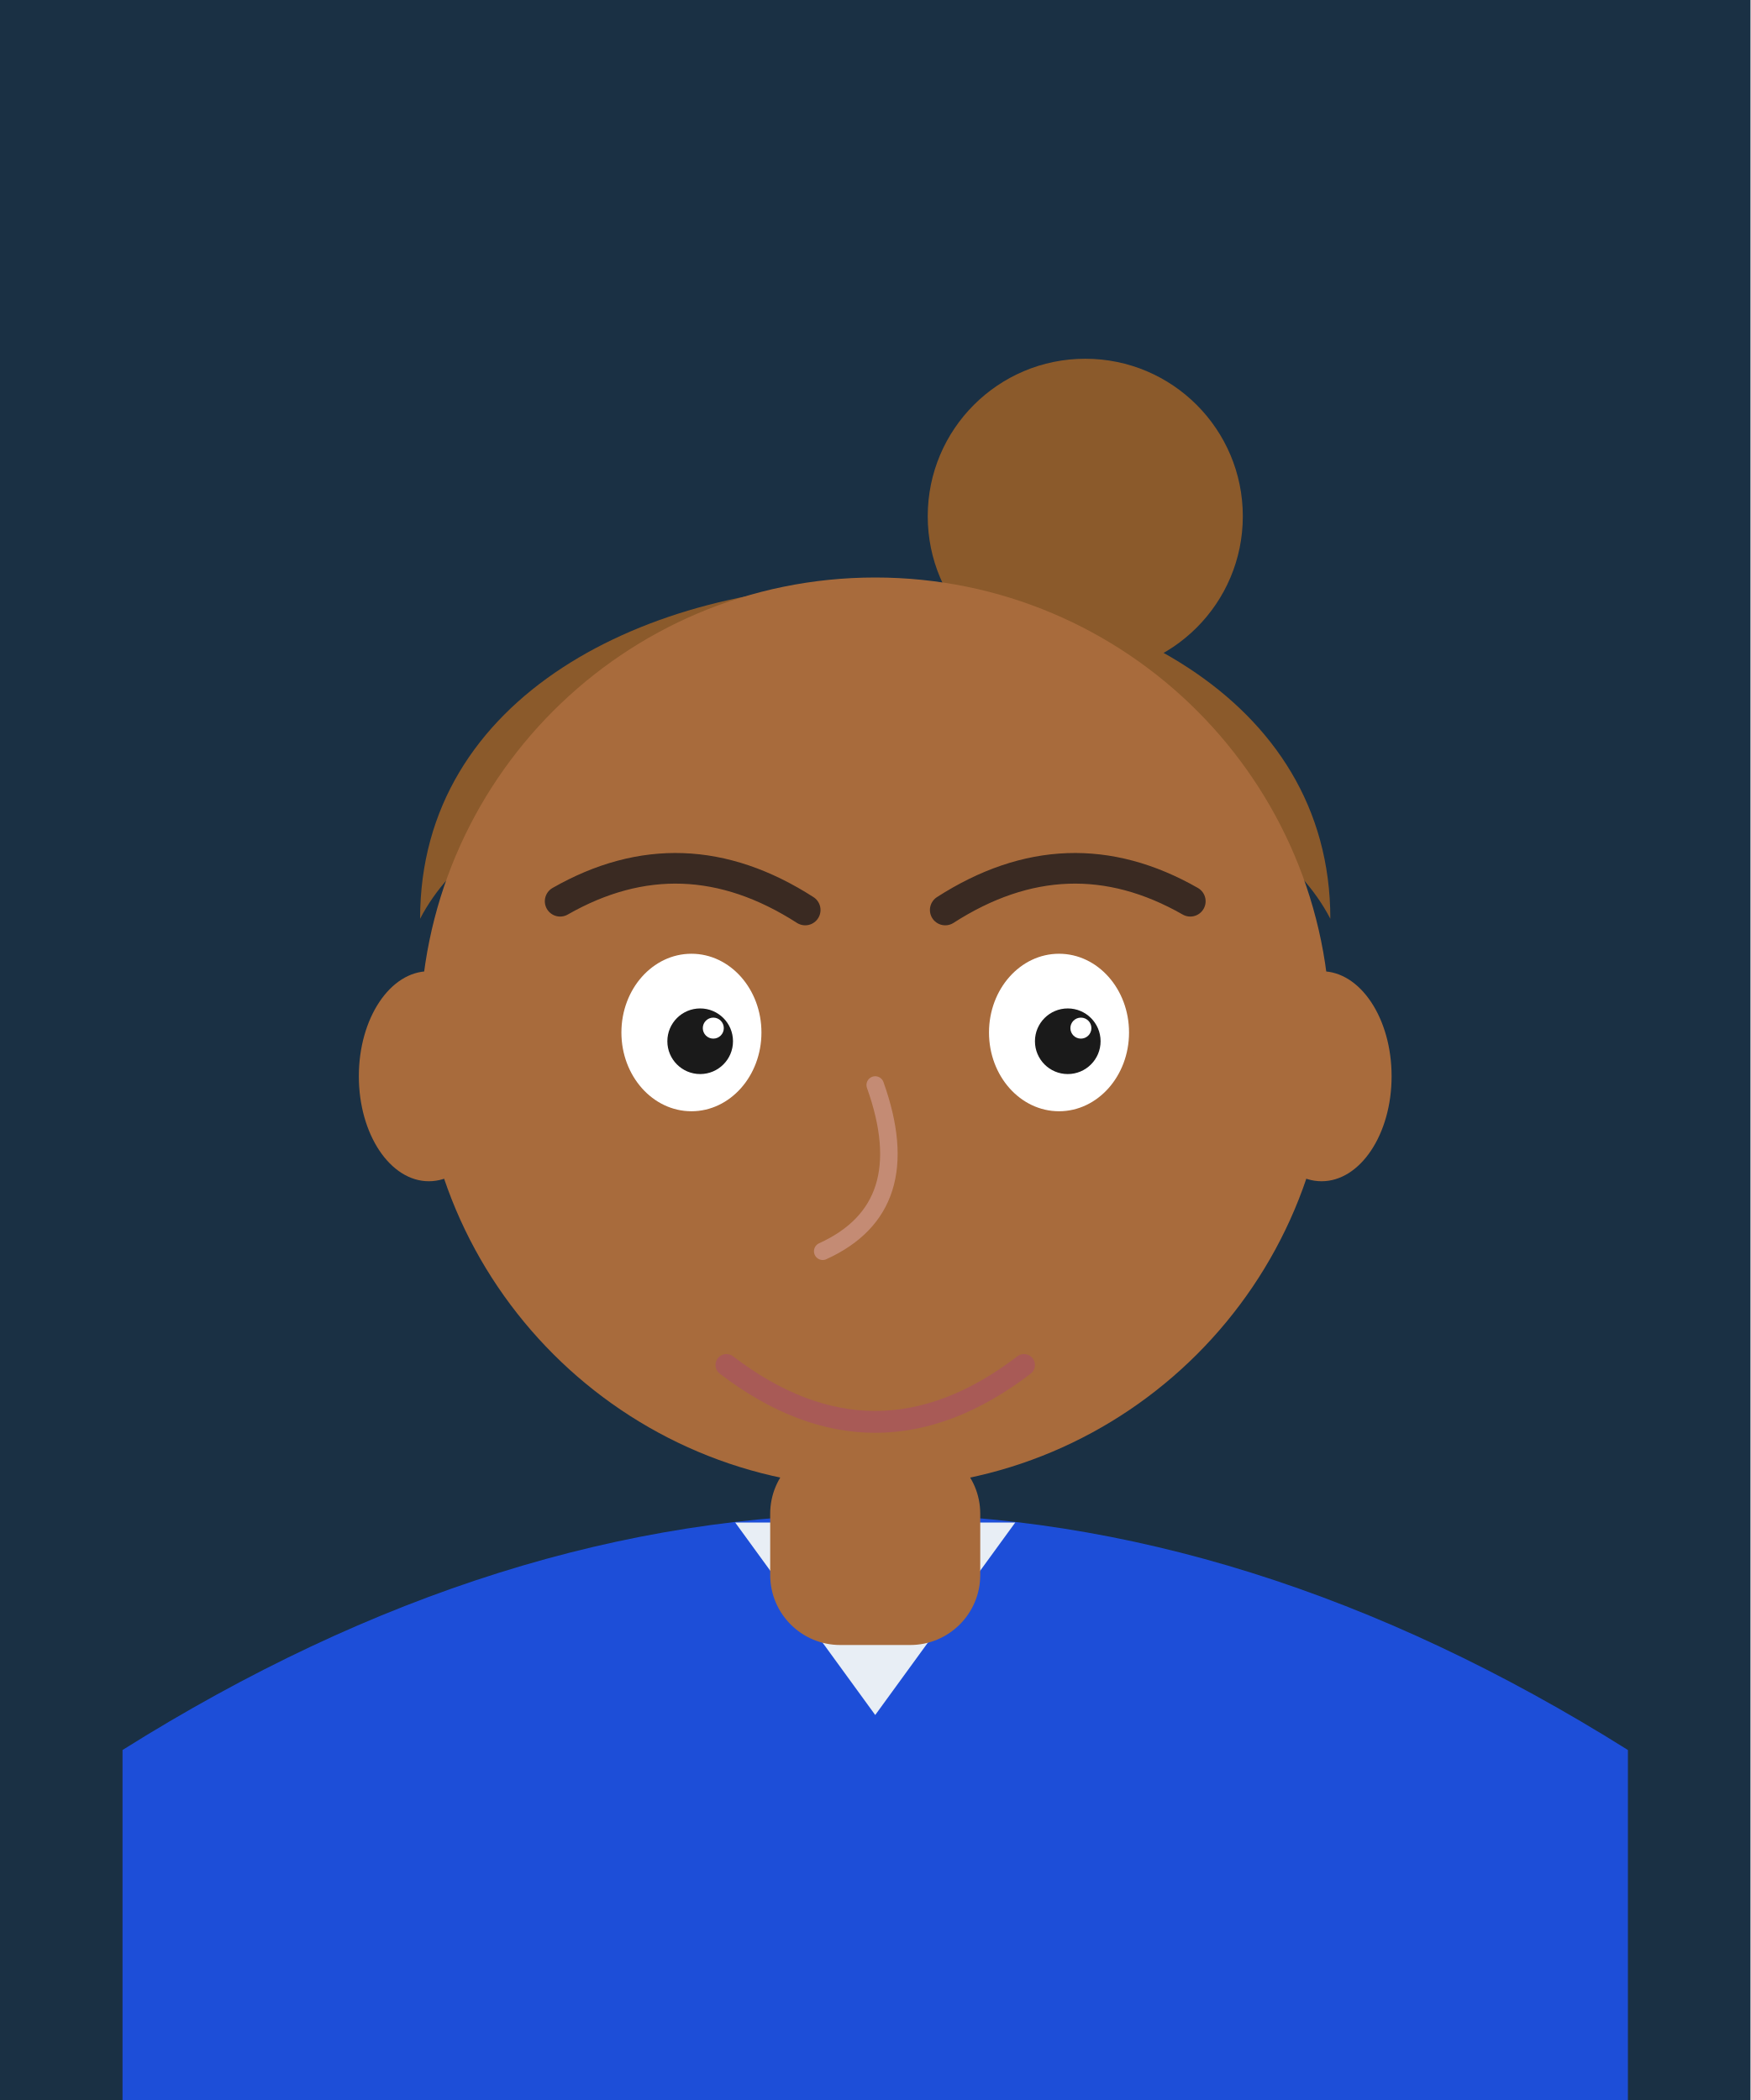
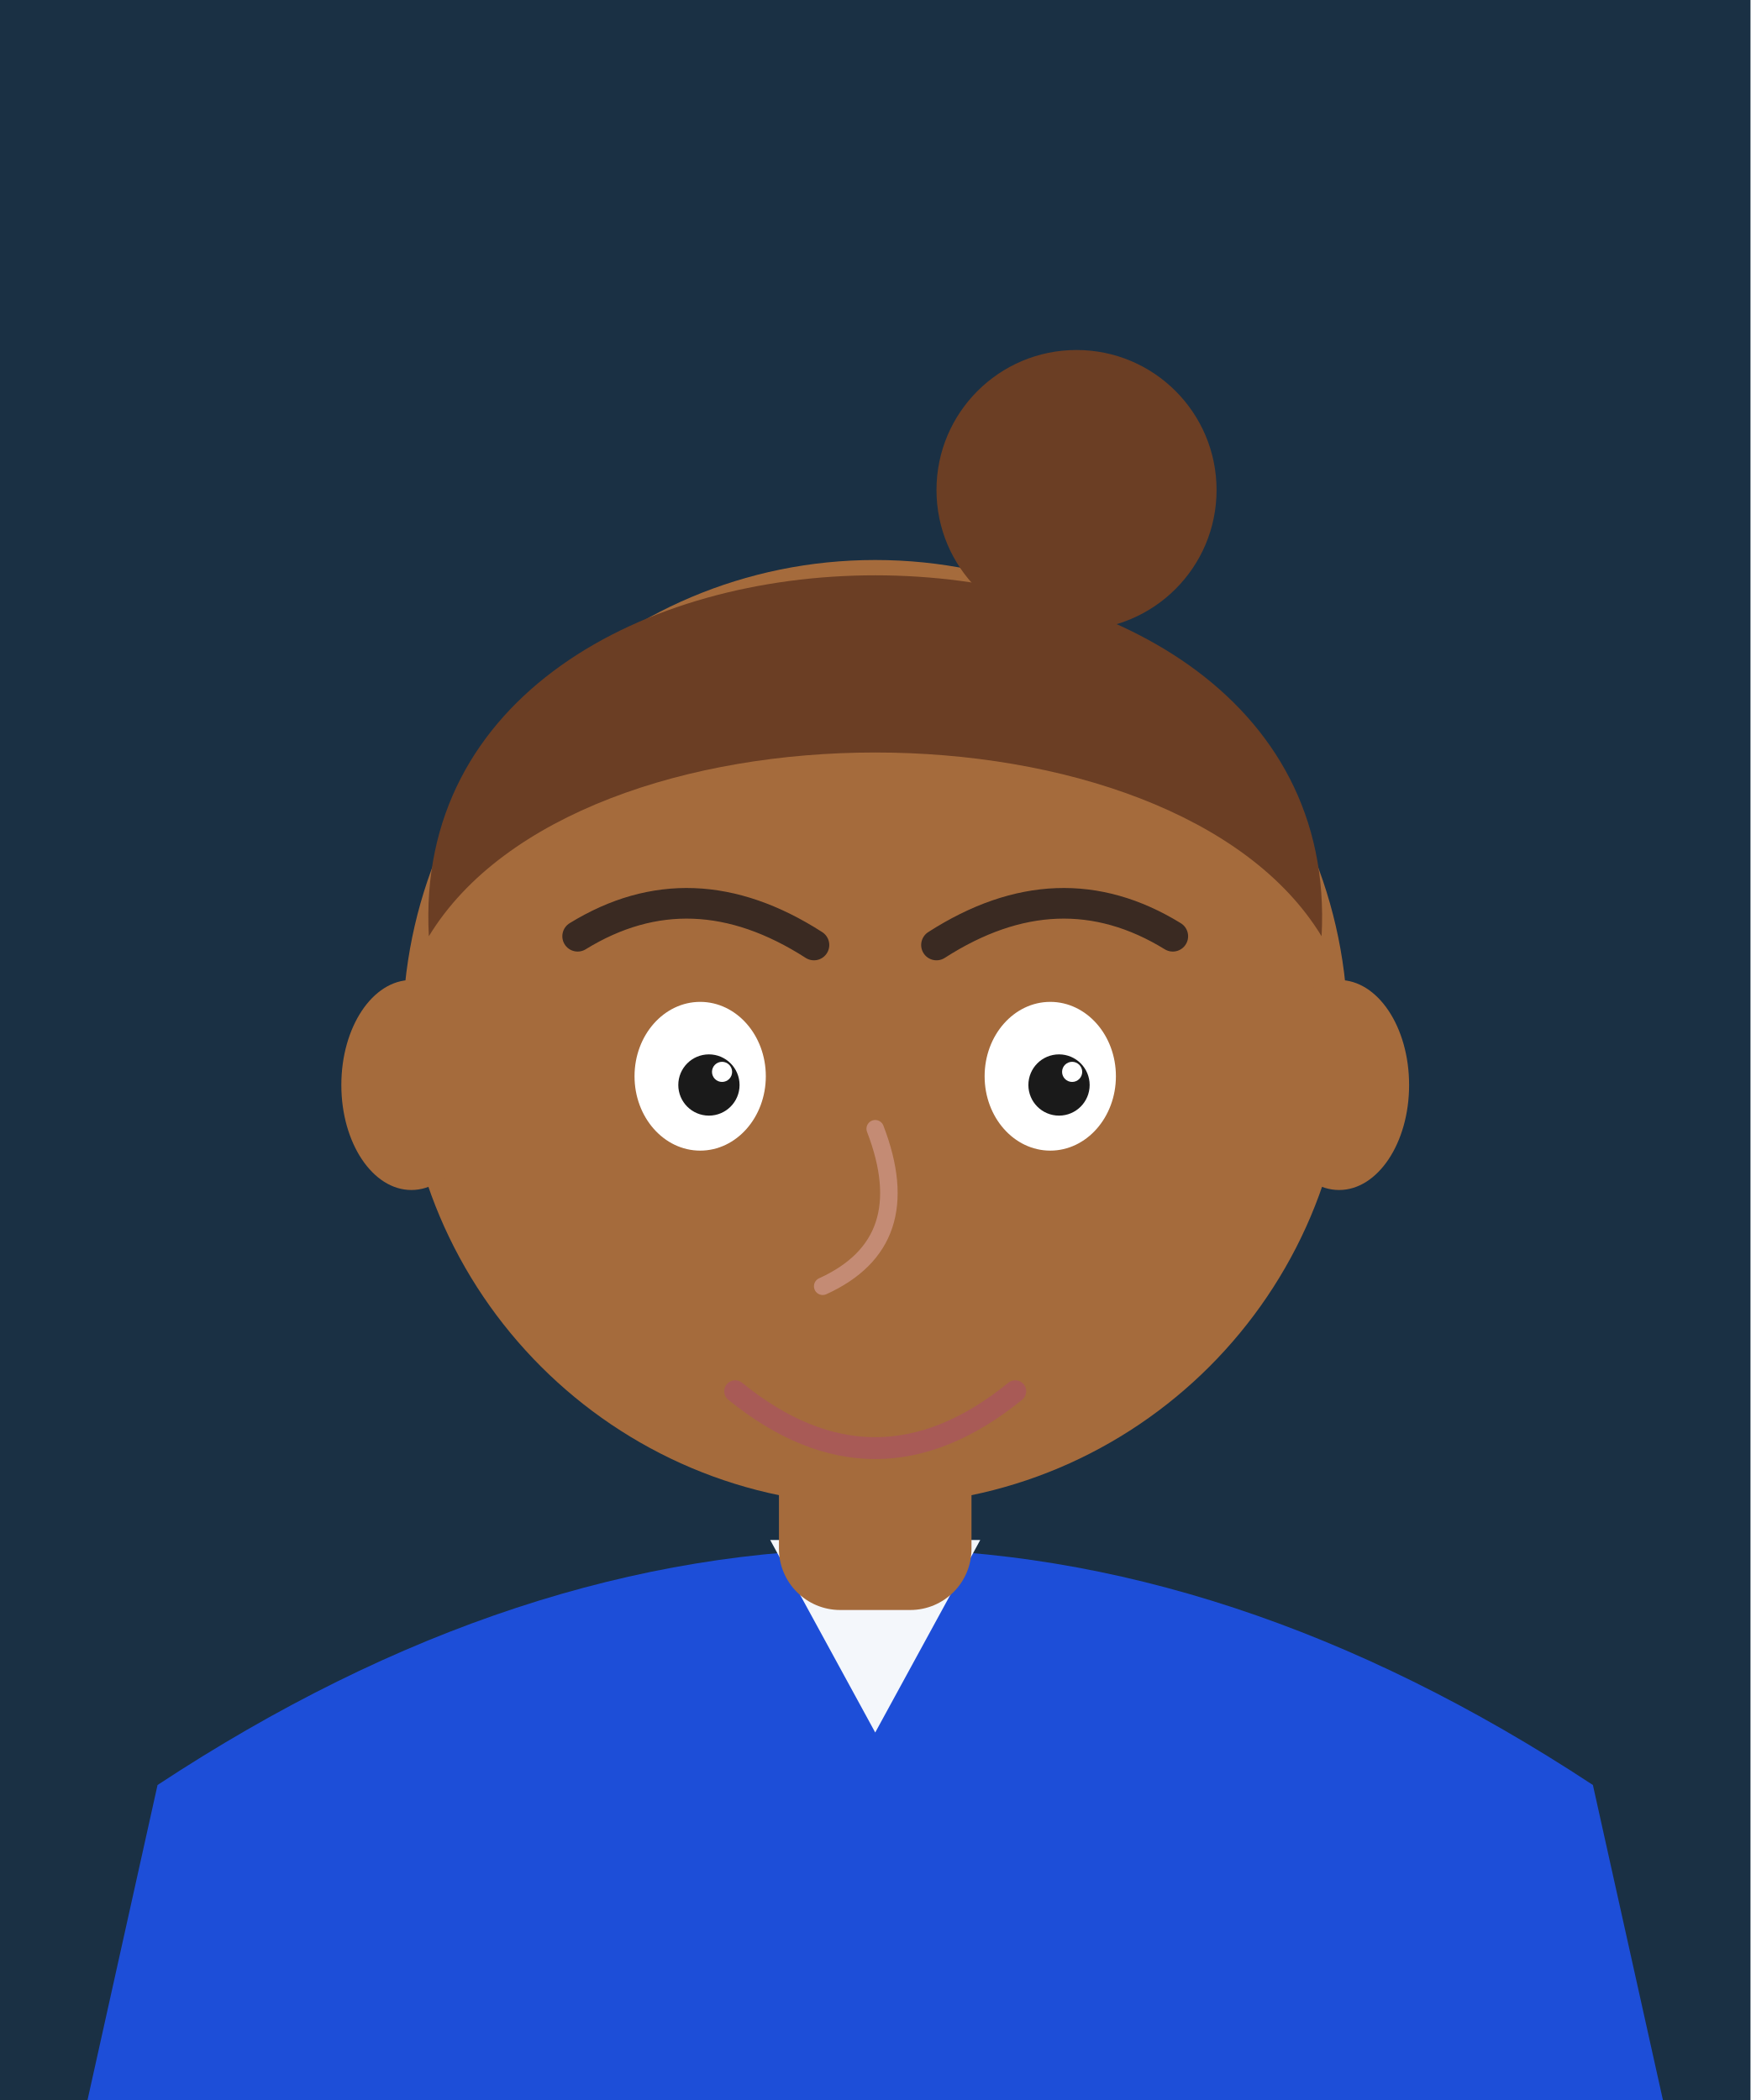
<svg xmlns="http://www.w3.org/2000/svg" viewBox="0 0 400 480">
  <rect width="400" height="480" fill="#1A3044" />
-   <path d="M28 400 Q200 292 372 400 L372 480 L28 480 Z" fill="#1D4ED8" />
-   <path d="M168 348 L200 392 L232 348" fill="#E8EEF5" />
-   <rect x="176" y="330" width="48" height="46" rx="16" fill="#A86B3C" />
-   <circle cx="248" cy="118" r="36" fill="#8B5A2B" />
-   <path d="M96 210 C96 108 304 108 304 210 C276 156 124 156 96 210Z" fill="#8B5A2B" />
-   <circle cx="200" cy="236" r="104" fill="#A86B3C" />
-   <ellipse cx="98" cy="246" rx="16" ry="24" fill="#A86B3C" />
-   <ellipse cx="302" cy="246" rx="16" ry="24" fill="#A86B3C" />
-   <path d="M128 206 Q156 190 184 208" fill="none" stroke="#3A2A22" stroke-width="7" stroke-linecap="round" />
-   <path d="M216 208 Q244 190 272 206" fill="none" stroke="#3A2A22" stroke-width="7" stroke-linecap="round" />
-   <ellipse cx="158" cy="236" rx="16" ry="18" fill="#fff" />
-   <ellipse cx="242" cy="236" rx="16" ry="18" fill="#fff" />
-   <circle cx="160" cy="238" r="7.5" fill="#1a1a1a" />
-   <circle cx="244" cy="238" r="7.5" fill="#1a1a1a" />
-   <circle cx="163" cy="235" r="2.4" fill="#fff" />
-   <circle cx="247" cy="235" r="2.4" fill="#fff" />
-   <path d="M200 248 Q210 276 188 286" fill="none" stroke="#C48B74" stroke-width="4" stroke-linecap="round" />
-   <path d="M166 312 Q200 338 234 312" fill="none" stroke="#A85A56" stroke-width="5" stroke-linecap="round" />
+   <path d="M36 408 Q200 300 364 408 L380 480 L20 480 Z" fill="#1D4ED8" />
+   <path d="M176 352 L200 396 L224 352 Z" fill="#F4F7FB" />
+   <rect x="178" y="328" width="44" height="40" rx="14" fill="#A56B3C" />
+   <circle cx="200" cy="236" r="108" fill="#A56B3C" />
+   <ellipse cx="94" cy="248" rx="16" ry="24" fill="#A56B3C" />
+   <ellipse cx="306" cy="248" rx="16" ry="24" fill="#A56B3C" />
+   <circle cx="246" cy="112" r="32" fill="#6B3E24" />
+   <path d="M98 214 C92 104 308 104 302 214 C268 158 132 158 98 214Z" fill="#6B3E24" />
+   <path d="M132 214 Q158 198 186 216" fill="none" stroke="#3A2A22" stroke-width="7" stroke-linecap="round" />
+   <path d="M214 216 Q242 198 268 214" fill="none" stroke="#3A2A22" stroke-width="7" stroke-linecap="round" />
+   <ellipse cx="160" cy="246" rx="15" ry="17" fill="#fff" />
+   <ellipse cx="240" cy="246" rx="15" ry="17" fill="#fff" />
+   <circle cx="162" cy="248" r="7" fill="#1a1a1a" />
+   <circle cx="242" cy="248" r="7" fill="#1a1a1a" />
+   <circle cx="165" cy="245" r="2.3" fill="#fff" />
+   <circle cx="245" cy="245" r="2.3" fill="#fff" />
+   <path d="M200 258 Q210 284 188 294" fill="none" stroke="#C48B74" stroke-width="4" stroke-linecap="round" />
+   <path d="M168 318 Q200 344 232 318" fill="none" stroke="#A85A56" stroke-width="5" stroke-linecap="round" />
</svg>
